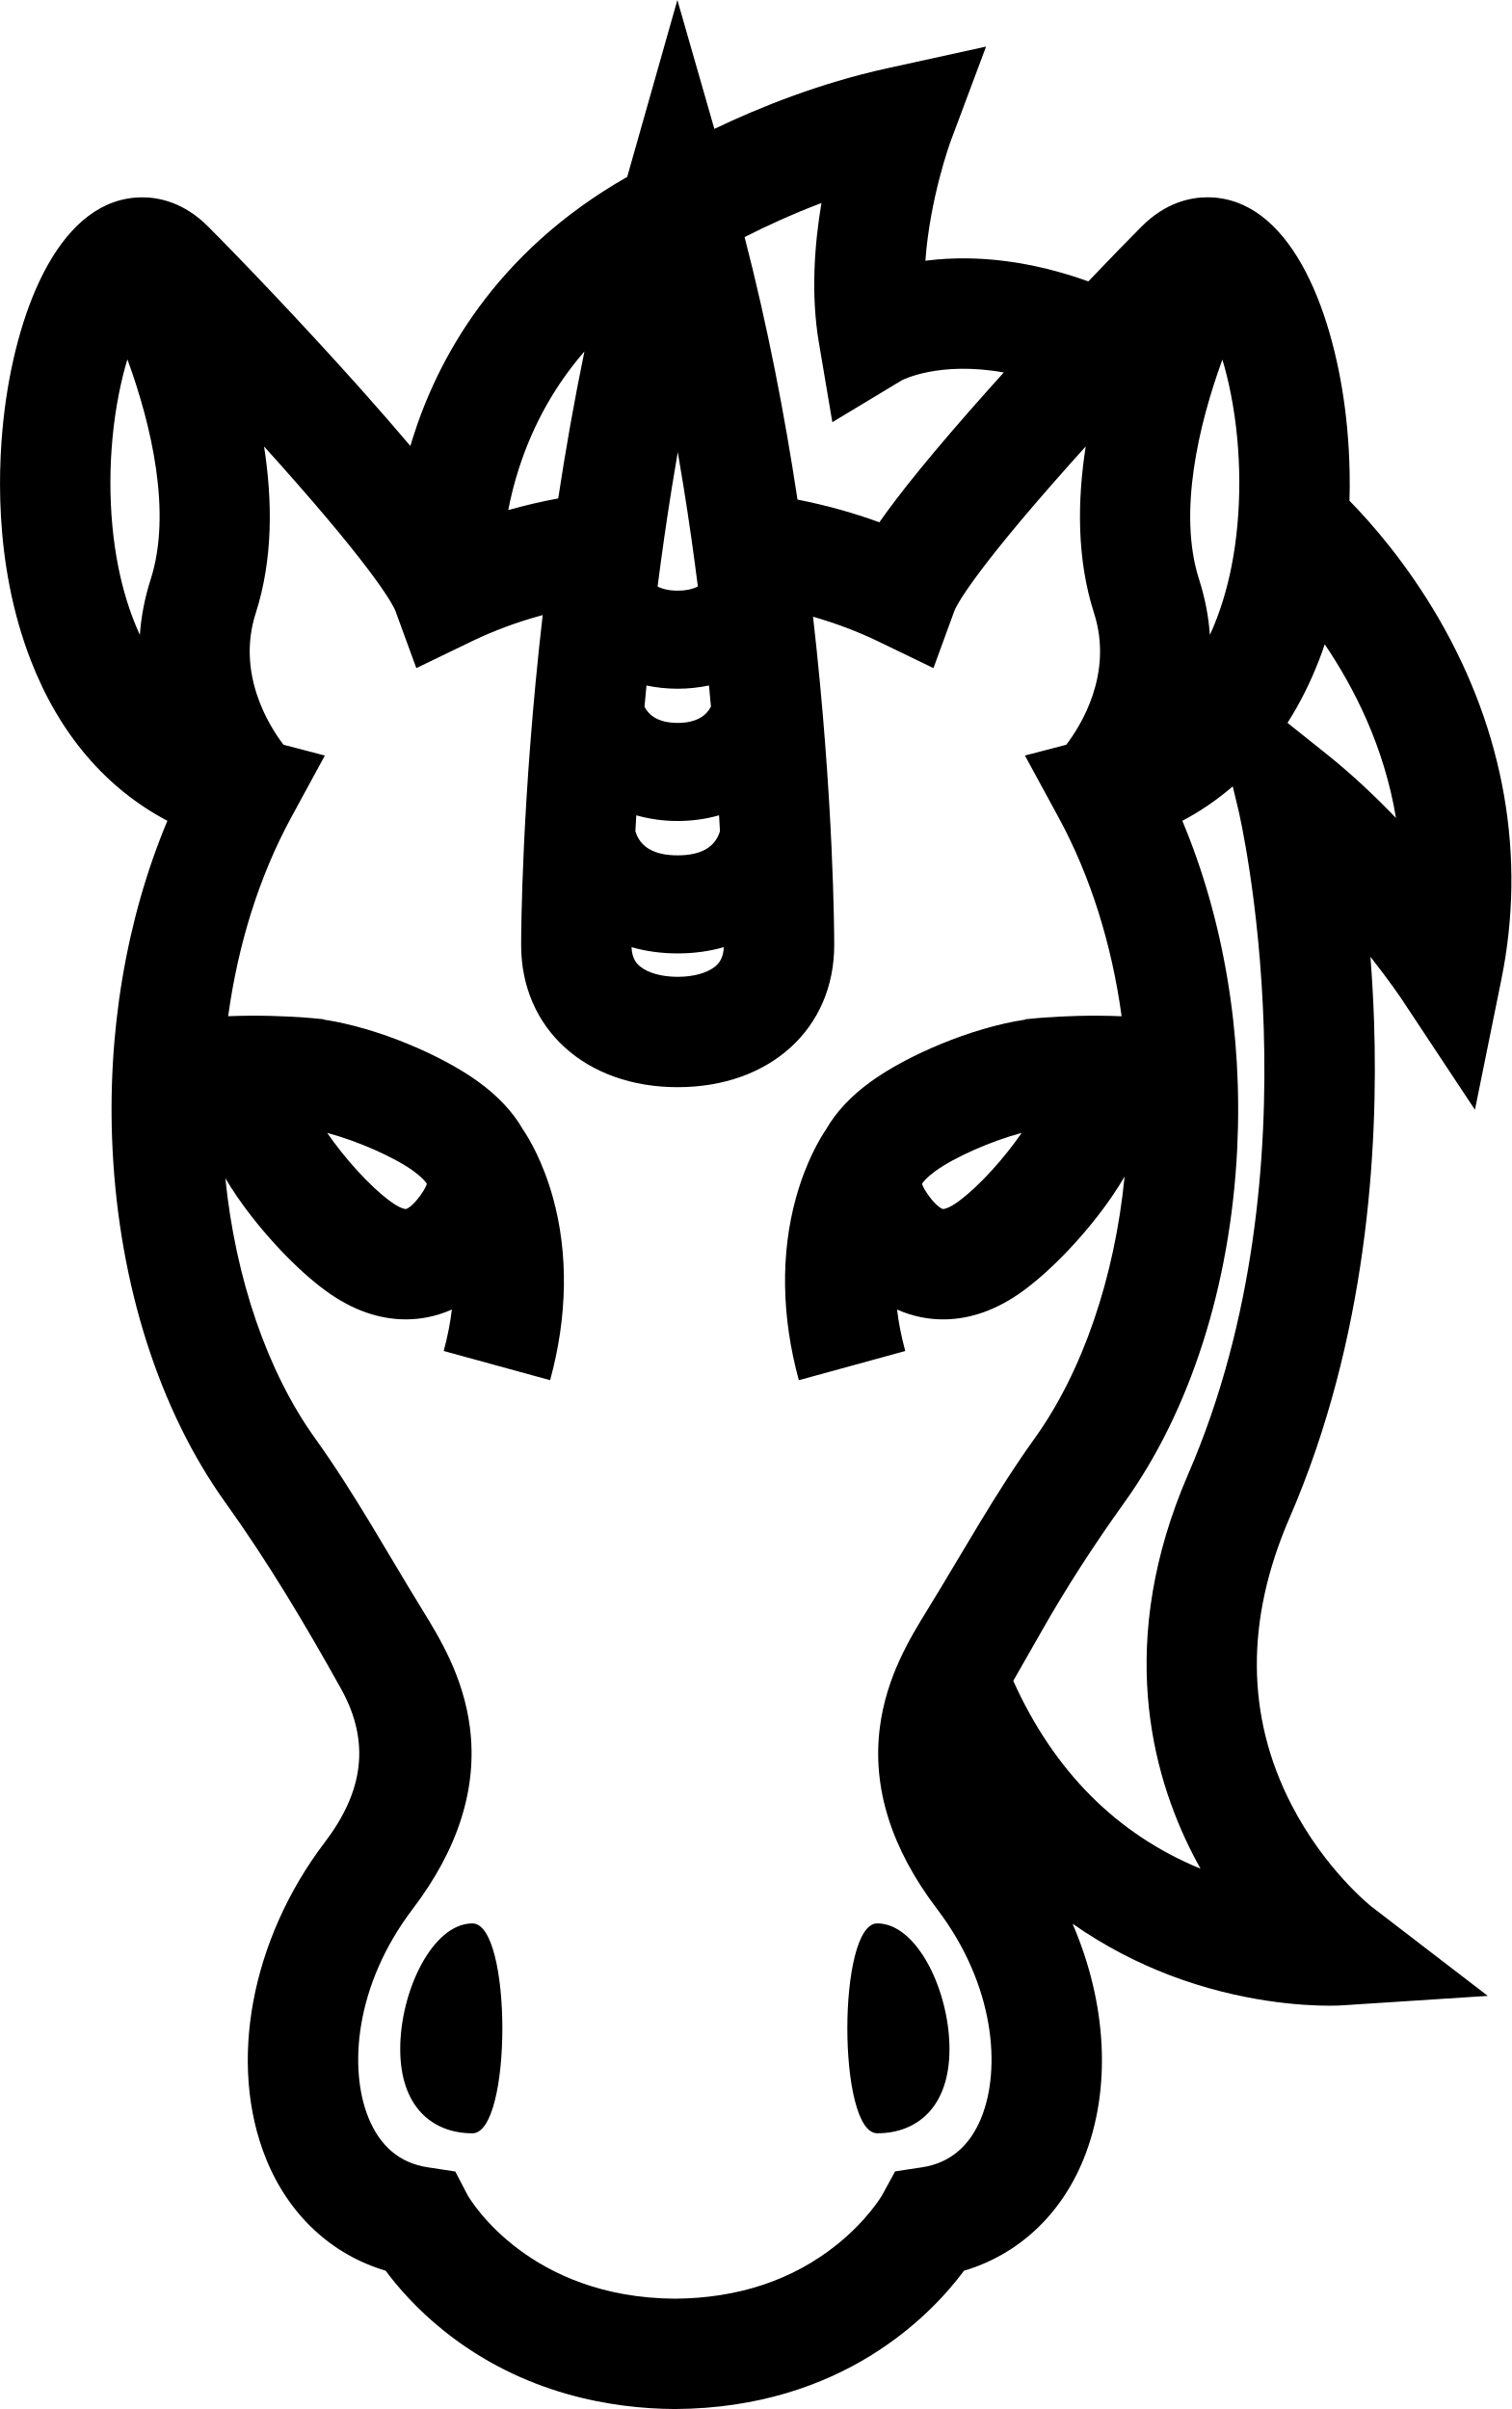
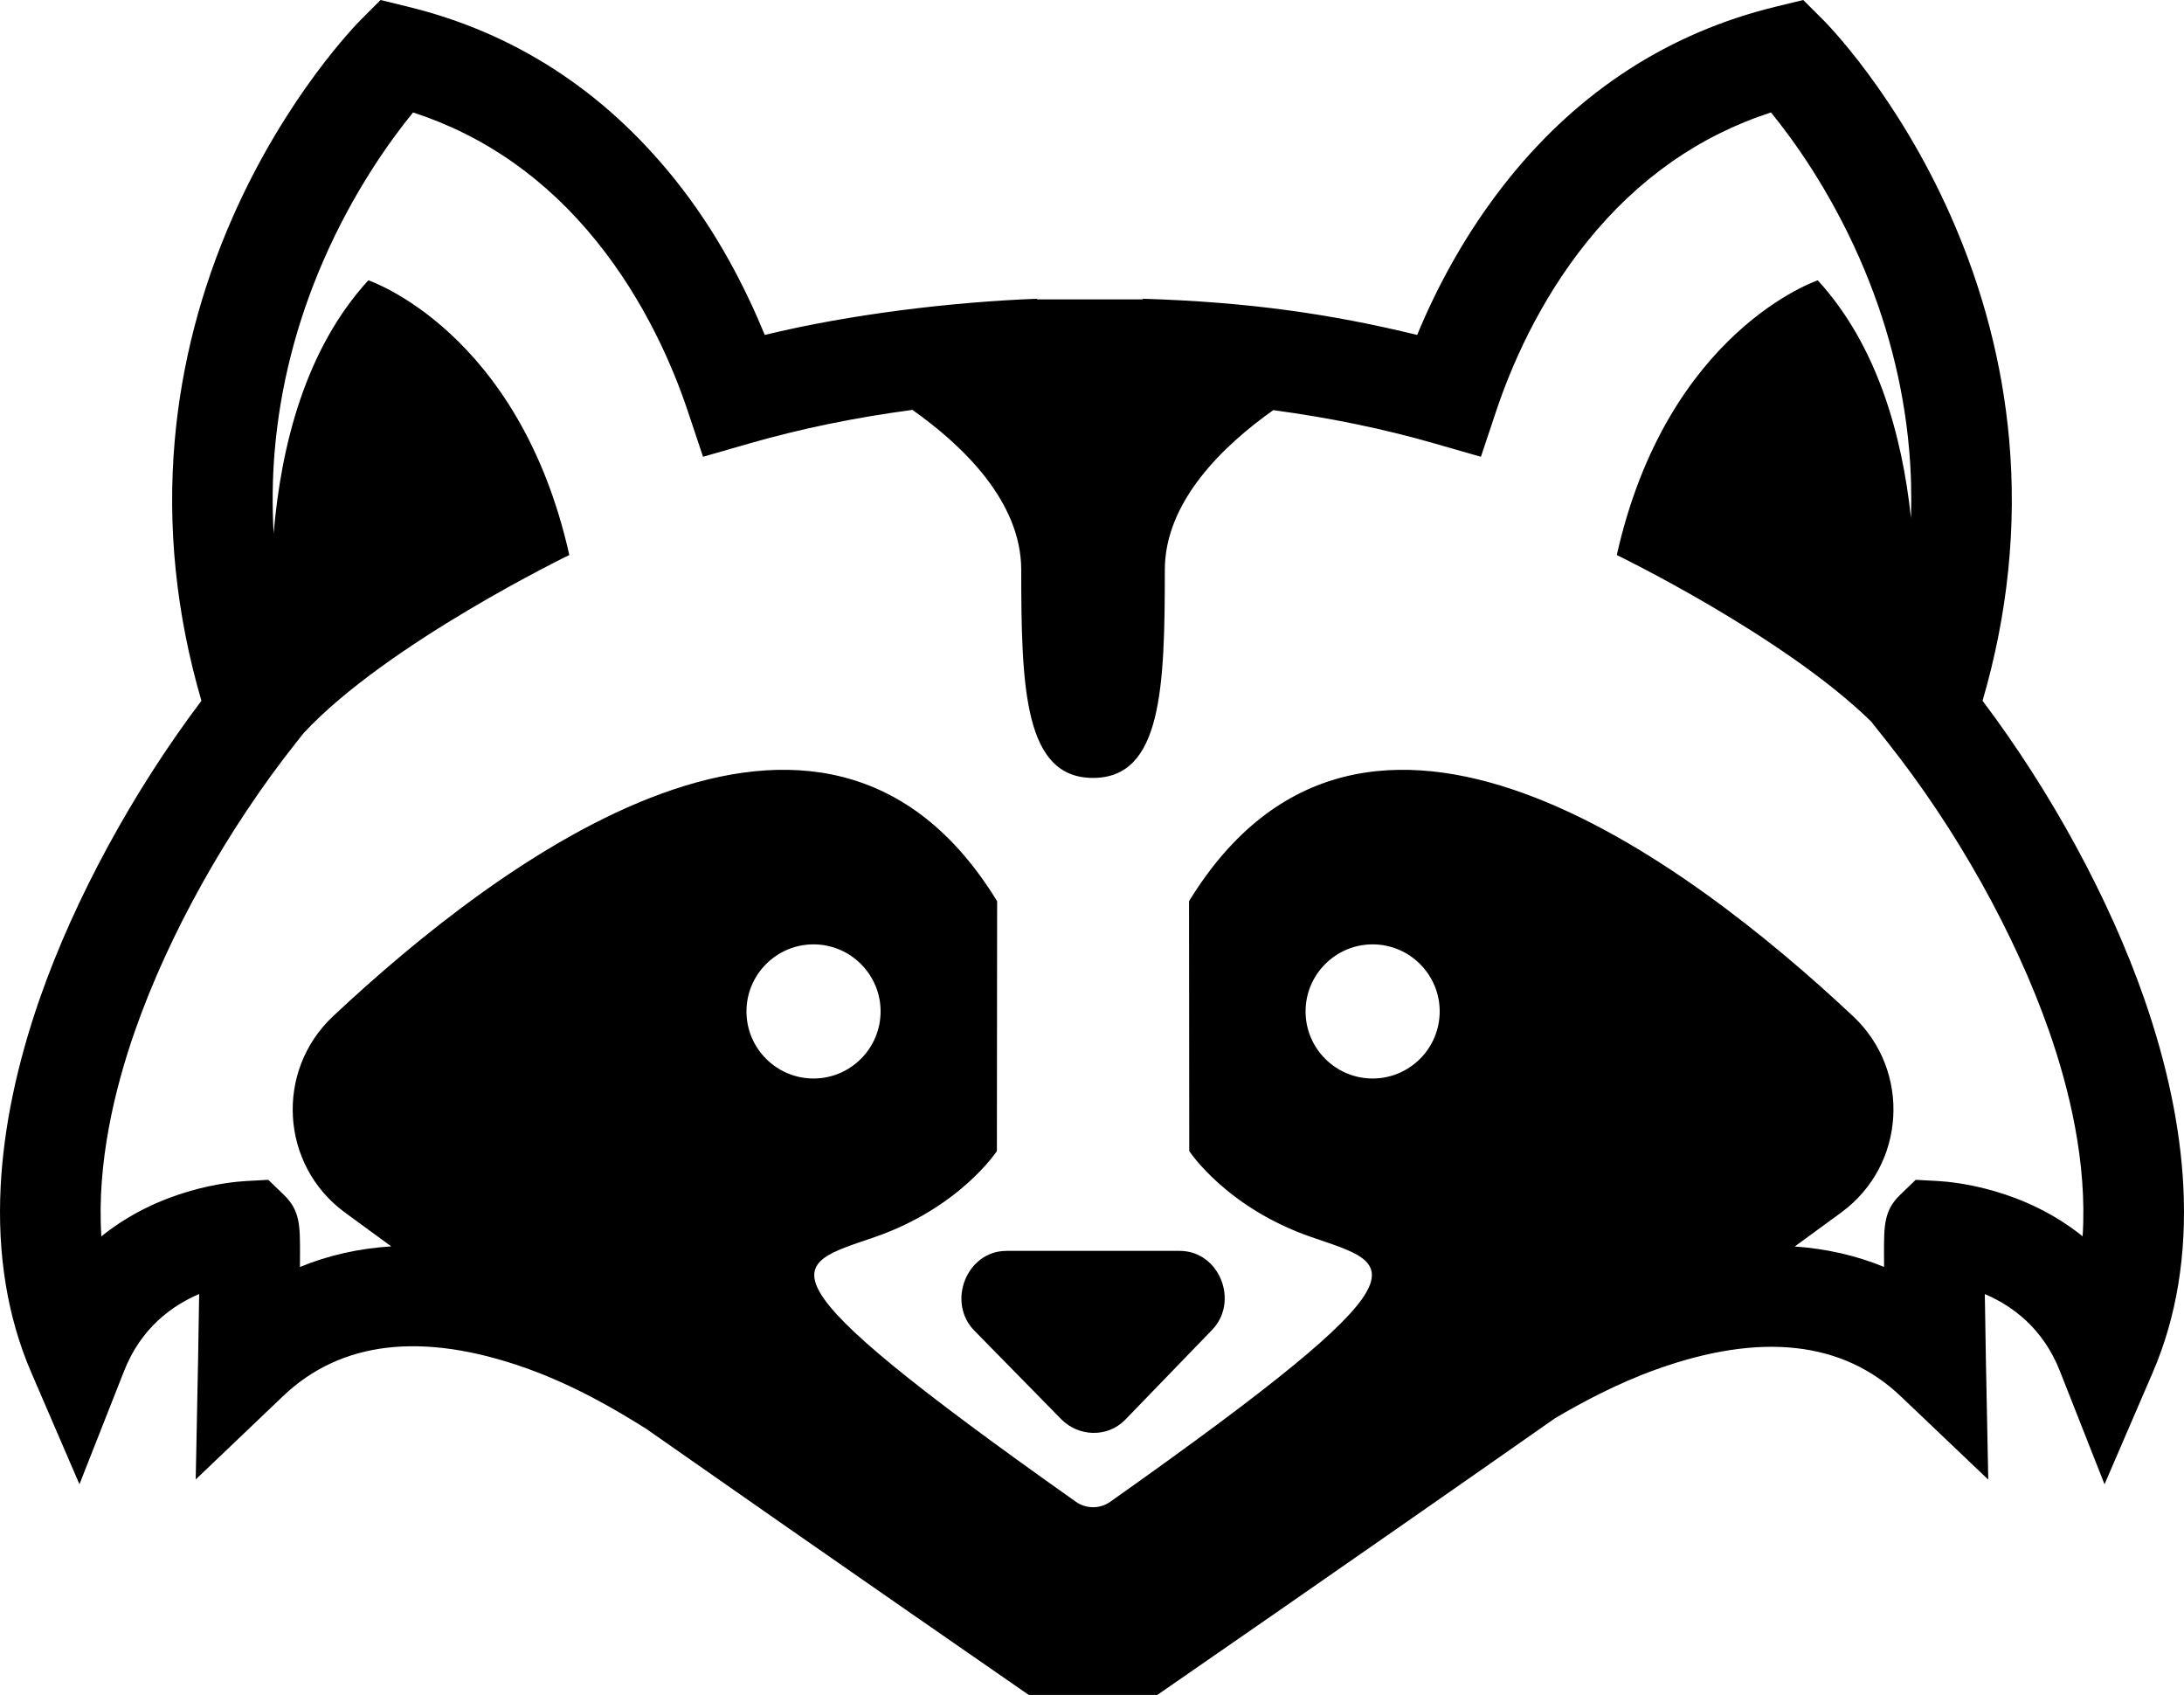
- <svg xmlns="http://www.w3.org/2000/svg" version="1.1" id="Capa_1" x="0px" y="0px" viewBox="0 0 63.954 101.944" style="enable-background:new 0 0 63.954 101.944;" xml:space="preserve">
+ <svg xmlns="http://www.w3.org/2000/svg" version="1.1" id="Capa_1" x="0px" y="0px" viewBox="0 0 103.301 80.159" style="enable-background:new 0 0 103.301 80.159;" xml:space="preserve">
  <g>
-     <path d="M16.935,86.711c0,2.453,1.368,3.566,3.056,3.566s1.688-8.882,0-8.882S16.935,84.258,16.935,86.711z" />
-     <path d="M37.121,90.276c1.688,0,3.056-1.113,3.056-3.566s-1.368-5.316-3.056-5.316S35.433,90.276,37.121,90.276z" />
-     <path d="M7.083,34.735c-1.75,4.173-2.567,9.022-2.319,13.926c0.29,5.737,1.984,11.036,4.772,14.922   c1.799,2.507,3.389,5.179,4.89,7.873c1.289,2.314,0.911,4.408-0.679,6.501c-3.137,4.127-4.112,9.39-2.485,13.409   c0.96,2.37,2.77,4.046,5.056,4.725c0.495,0.669,1.295,1.601,2.445,2.527c3.383,2.722,7.186,3.311,9.78,3.327l0.014,0l0.014,0   c7.066-0.042,10.832-3.984,12.221-5.853c2.288-0.678,4.1-2.355,5.06-4.726c1.199-2.961,0.983-6.598-0.467-9.958   c1.422,0.996,2.831,1.688,4.083,2.168c3.039,1.164,5.699,1.301,6.782,1.301c0.302,0,0.482-0.011,0.512-0.013l6.194-0.402   l-4.924-3.78c-0.019-0.015-1.973-1.562-3.392-4.324c-1.918-3.735-1.943-7.814-0.073-12.125c3.286-7.576,3.758-15.604,3.576-21.004   c-0.033-0.965-0.086-1.881-0.153-2.739c0.815,1.034,1.297,1.755,1.308,1.771l3.114,4.702l1.121-5.528   c1.048-5.172,0.134-10.443-2.644-15.244c-1.37-2.367-2.884-4.081-3.786-5c0.047-1.58-0.067-2.943-0.19-3.903   c-0.555-4.321-2.377-8.939-5.824-8.939c-0.705,0-1.757,0.213-2.772,1.228c-0.522,0.522-1.321,1.342-2.264,2.331   c-2.344-0.841-4.671-1.147-6.81-0.884c-0.028,0.003-0.057,0.007-0.085,0.011c0.188-2.645,1.054-5.017,1.064-5.046l1.503-4.018   l-4.19,0.92c-2.835,0.622-5.382,1.642-7.307,2.563L28.663,0L26.54,7.486c-5.648,3.217-8.058,7.796-9.085,11.089   c-0.031,0.1-0.061,0.199-0.09,0.298c-0.598-0.708-1.291-1.506-2.098-2.411c-2.526-2.83-5.252-5.667-6.469-6.883   C7.783,8.564,6.73,8.351,6.026,8.351c-3.447,0-5.269,4.618-5.824,8.939c-0.282,2.193-0.513,6.493,1.102,10.658   C2.51,31.059,4.483,33.364,7.083,34.735z M55.81,27.947c0.088-0.226,0.169-0.453,0.246-0.68c1.234,1.82,2.517,4.325,3.015,7.349   c-0.882-0.919-1.872-1.856-2.94-2.708L54.48,30.59C54.993,29.788,55.438,28.906,55.81,27.947z M51.725,15.217   c0.129,0.426,0.252,0.91,0.359,1.458c0.469,2.381,0.476,5.051,0.021,7.326c-0.183,0.914-0.468,1.91-0.909,2.868   c-0.053-0.753-0.197-1.54-0.458-2.353C49.837,21.712,50.716,17.98,51.725,15.217z M50.03,34.735   c0.767-0.404,1.478-0.893,2.133-1.457l0.241,1.001c0.036,0.149,3.527,15.068-2.123,28.095c-3.055,7.045-1.576,12.653,0.204,16.117   c0.103,0.201,0.209,0.398,0.316,0.589c-3.541-1.456-6.203-4.127-7.925-7.95l1.196-2.095c1.01-1.784,2.189-3.618,3.506-5.453   c2.788-3.885,4.482-9.185,4.772-14.922C52.597,43.757,51.78,38.908,50.03,34.735z M34.759,8.591   c-0.296,1.767-0.452,3.875-0.11,5.895l0.571,3.38l2.936-1.77c0.019-0.012,1.576-0.824,4.319-0.334   c-0.21,0.233-0.42,0.467-0.629,0.7c-2.395,2.684-3.796,4.439-4.636,5.64c-1.109-0.405-2.265-0.724-3.464-0.961   c-0.538-3.555-1.263-7.342-2.239-11.109C32.401,9.578,33.509,9.065,34.759,8.591z M28.427,20.647   c0.081-0.502,0.165-1.007,0.253-1.515c0.088,0.509,0.173,1.016,0.253,1.518c0.229,1.426,0.426,2.821,0.597,4.168   c-0.213,0.109-0.491,0.177-0.856,0.177c-0.361,0-0.636-0.067-0.848-0.173C27.999,23.474,28.197,22.077,28.427,20.647z    M27.356,29.009c0.424,0.09,0.866,0.137,1.319,0.137c0.455,0,0.899-0.048,1.325-0.138c0.029,0.303,0.057,0.602,0.084,0.896   c-0.192,0.366-0.588,0.688-1.409,0.688c-0.814,0-1.21-0.317-1.404-0.679C27.298,29.616,27.326,29.315,27.356,29.009z    M26.925,34.502c0.553,0.158,1.142,0.241,1.75,0.241c0.609,0,1.198-0.083,1.752-0.241c0.014,0.23,0.026,0.453,0.038,0.671   c-0.203,0.679-0.801,1.024-1.79,1.024c-0.986,0-1.584-0.343-1.789-1.019C26.898,34.959,26.911,34.734,26.925,34.502z    M28.675,40.347c0.696,0,1.349-0.092,1.952-0.265c-0.021,0.48-0.21,0.693-0.376,0.826c-0.341,0.272-0.916,0.429-1.576,0.429   c-0.66,0-1.235-0.156-1.576-0.429c-0.166-0.132-0.355-0.345-0.376-0.826C27.326,40.255,27.979,40.347,28.675,40.347z    M21.968,19.792c0.602-1.851,1.526-3.494,2.762-4.92c-0.437,2.12-0.803,4.208-1.109,6.22c-0.721,0.134-1.426,0.299-2.115,0.494   C21.614,21.029,21.762,20.425,21.968,19.792z M17.169,55.833c0.556,0,1.234-0.097,1.951-0.416   c-0.064,0.543-0.174,1.128-0.345,1.754l4.503,1.235c0.736-2.683,0.778-5.353,0.121-7.721c-0.421-1.518-1.009-2.503-1.283-2.908   c-0.419-0.729-1.049-1.399-1.884-2.005c-1.522-1.104-4.236-2.281-6.54-2.626l0.002-0.014c-0.078-0.009-0.256-0.028-0.512-0.049   c-0.088-0.007-0.186-0.015-0.292-0.023c-0.751-0.055-1.929-0.109-3.235-0.056c0.418-3.057,1.322-5.938,2.667-8.411l1.424-2.62   l-1.75-0.457c-0.607-0.795-2.001-2.999-1.174-5.571c0.73-2.272,0.712-4.743,0.352-7.051c0.2,0.221,0.399,0.443,0.598,0.665   c4.363,4.887,4.911,6.162,4.959,6.291l0.886,2.423l2.323-1.123c0.953-0.461,1.962-0.835,3.024-1.122   c-0.898,7.798-0.912,13.564-0.912,13.963c0,3.542,2.724,6.016,6.624,6.016s6.624-2.474,6.624-6.015   c0-0.402-0.013-6.154-0.896-13.893c0.97,0.278,1.896,0.627,2.772,1.051l2.323,1.123l0.886-2.423   c0.048-0.129,0.596-1.404,4.959-6.291c0.198-0.222,0.398-0.444,0.598-0.665c-0.361,2.308-0.378,4.779,0.352,7.051   c0.826,2.573-0.568,4.776-1.174,5.571l-1.75,0.457l1.424,2.62c1.345,2.474,2.249,5.355,2.667,8.413   c-1.321-0.056-2.513-0.001-3.271,0.055c-0.107,0.008-0.204,0.016-0.293,0.023c-0.256,0.022-0.433,0.04-0.511,0.049l0.002,0.014   c-2.304,0.345-5.018,1.523-6.54,2.626c-0.836,0.606-1.465,1.277-1.884,2.006c-0.274,0.405-0.861,1.389-1.282,2.907   c-0.657,2.368-0.615,5.038,0.121,7.721l4.503-1.235c-0.172-0.626-0.282-1.211-0.347-1.755c0.718,0.32,1.396,0.417,1.953,0.417   c1.139,0,2.272-0.402,3.366-1.196c1.246-0.904,2.728-2.476,3.774-4.005c0.197-0.288,0.375-0.57,0.535-0.845   c-0.419,4.273-1.776,8.251-3.801,11.074c-1.678,2.338-3.03,4.806-4.533,7.246c-0.736,1.196-1.744,2.833-2.022,4.987   c-0.33,2.555,0.485,5.142,2.42,7.689c2.456,3.231,2.711,6.763,1.874,8.83c-0.492,1.215-1.335,1.922-2.505,2.101l-1.144,0.174   l-0.554,1.016c-0.005,0.01-0.612,1.04-1.898,2.075c-1.871,1.505-4.181,2.277-6.867,2.296c-6.121-0.042-8.593-4.078-8.769-4.378   l-0.522-1.004l-1.172-0.179c-1.17-0.178-2.012-0.885-2.505-2.101c-0.837-2.067-0.582-5.599,1.874-8.83   c1.936-2.547,2.75-5.134,2.42-7.689c-0.278-2.155-1.286-3.792-2.022-4.988c-1.5-2.437-2.858-4.912-4.532-7.246   c-2.013-2.806-3.366-6.755-3.793-11c0.149,0.252,0.313,0.51,0.493,0.772c1.047,1.529,2.528,3.101,3.774,4.005   C14.897,55.431,16.029,55.833,17.169,55.833z M13.846,47.942c1.304,0.348,2.85,1.035,3.645,1.611   c0.36,0.261,0.52,0.458,0.571,0.543c-0.019,0.065-0.081,0.226-0.277,0.497c-0.34,0.469-0.576,0.571-0.616,0.571   c-0.075,0-0.291-0.064-0.624-0.306C15.624,50.19,14.545,48.961,13.846,47.942z M43.232,47.942   c-0.699,1.019-1.778,2.248-2.699,2.916c-0.333,0.242-0.549,0.306-0.624,0.306c-0.04,0-0.276-0.102-0.616-0.571   c-0.196-0.27-0.258-0.431-0.277-0.497c0.051-0.086,0.211-0.282,0.571-0.543C40.382,48.976,41.928,48.29,43.232,47.942z    M5.029,16.674c0.109-0.551,0.232-1.039,0.362-1.467c1.011,2.758,1.891,6.488,0.985,9.309c-0.261,0.813-0.405,1.6-0.458,2.353   C5.477,25.91,5.191,24.914,5.008,24C4.552,21.725,4.56,19.055,5.029,16.674z" />
+     <path d="M47.602,59.159c-1.892,0-2.84,2.447-1.502,3.785l4.099,4.179c0.829,0.83,2.174,0.869,3.004,0.04l4.099-4.239   c1.338-1.338,0.391-3.766-1.502-3.766H47.602z" />
+     <path d="M103.269,56.096c-0.143-2.779-0.768-5.771-1.858-8.892c-1.64-4.698-4.395-9.759-7.638-14.063   c1.197-4.101,1.621-8.242,1.26-12.326c-0.317-3.592-1.239-7.138-2.739-10.542c-2.554-5.794-5.917-9.19-6.059-9.331L85.291,0   l-1.296,0.315c-5.015,1.218-9.263,3.953-12.626,8.13c-2.036,2.529-3.428,5.189-4.338,7.395c-4.048-0.987-7.977-1.56-12.977-1.711   v0.03h-2.353h-0.048H51.6h-2.546v-0.03c-4,0.151-8.832,0.725-12.88,1.711c-0.911-2.206-2.248-4.866-4.284-7.395   c-3.363-4.177-7.59-6.912-12.605-8.13L17.999,0l-0.938,0.942c-0.142,0.142-3.503,3.538-6.057,9.331   c-1.5,3.404-2.42,6.95-2.738,10.542C7.905,24.9,8.33,29.04,9.527,33.141c-3.244,4.304-5.998,9.366-7.638,14.063   c-1.089,3.121-1.714,6.112-1.857,8.892c-0.167,3.236,0.32,6.2,1.445,8.81l2.281,5.289l2.112-5.359   c0.799-2.026,2.253-3.085,3.55-3.638c-0.012,0.953-0.03,2.038-0.05,3.064l-0.113,5.706l4.129-3.939   c2.734-2.608,6.592-3.058,11.465-1.337c2.355,0.832,4.415,2.061,5.722,2.887c9.209,6.447,18.089,12.581,18.089,12.581h3.038h3.038   c0,0,9.351-6.455,18.812-13.087c1.251-0.738,2.924-1.641,4.802-2.314c4.918-1.762,8.808-1.34,11.562,1.286l4.129,3.931   l-0.113-5.709c-0.02-1.026-0.038-2.113-0.05-3.066c1.297,0.553,2.751,1.61,3.55,3.637l2.112,5.359l2.281-5.29   C102.95,62.296,103.436,59.332,103.269,56.096z M35.307,47.834c0-1.749,1.423-3.172,3.172-3.172s3.172,1.423,3.172,3.172   c0,1.749-1.423,3.172-3.172,3.172S35.307,49.583,35.307,47.834z M64.924,51.006c-1.749,0-3.172-1.423-3.172-3.172   c0-1.749,1.423-3.172,3.172-3.172c1.749,0,3.172,1.423,3.172,3.172C68.095,49.583,66.673,51.006,64.924,51.006z M98.506,58.469   c-2.782-2.242-6.005-2.569-6.858-2.616l-1.037-0.056l-0.746,0.72c-0.753,0.727-0.753,1.467-0.753,2.693   c0,0.206,0.001,0.442,0.003,0.708c-1.315-0.54-2.727-0.864-4.225-0.968c0.778-0.564,1.519-1.106,2.215-1.619   c3.039-2.241,3.296-6.689,0.542-9.272c-7.867-7.38-23.159-18.903-31.407-5.438l0.01,11.815c0,0,1.743,2.673,5.772,4.067   c3.961,1.371,6.125,1.469-9.508,12.52c-0.487,0.344-1.139,0.344-1.626,0c-15.632-11.051-13.469-11.148-9.508-12.52   c4.029-1.395,5.772-4.067,5.772-4.067l0.011-11.815c-8.247-13.465-23.54-1.943-31.407,5.438c-2.754,2.584-2.497,7.031,0.542,9.272   c0.693,0.511,1.432,1.051,2.207,1.614c-1.533,0.097-2.976,0.422-4.318,0.974c0.002-0.266,0.003-0.503,0.003-0.708   c0-1.226,0-1.966-0.753-2.693l-0.748-0.721l-1.036,0.057c-0.853,0.047-4.076,0.374-6.858,2.616   c-0.224-3.473,0.64-6.999,1.582-9.698c1.601-4.585,4.388-9.57,7.648-13.677l0.343-0.432c3.958-4.248,12.56-8.415,12.56-8.415   c-2.376-10.615-9.506-12.991-9.506-12.991c-2.97,3.24-4.127,7.802-4.479,11.972c-0.074-1.299-0.06-2.594,0.048-3.88   c0.257-3.053,1.027-6.078,2.29-8.99c1.443-3.328,3.215-5.765,4.257-7.041c3.392,1.102,6.31,3.152,8.69,6.108   c2.295,2.851,3.607,5.933,4.303,8.016l0.722,2.16l2.189-0.629c2.443-0.702,5.021-1.232,7.716-1.588   c2.355,1.665,5.145,4.321,5.145,7.564c0,5.612,0.148,9.841,3.396,9.841c3.249,0,3.396-4.229,3.396-9.841   c0-3.235,2.777-5.887,5.129-7.552c2.665,0.356,5.215,0.882,7.632,1.577l2.189,0.629l0.722-2.16   c0.696-2.084,2.008-5.166,4.303-8.016c2.38-2.957,5.3-5.008,8.694-6.109c1.02,1.245,2.739,3.605,4.18,6.875   c1.29,2.927,2.082,5.97,2.354,9.043c0.096,1.085,0.124,2.175,0.09,3.269c-0.422-3.967-1.611-8.194-4.409-11.247   c0,0-7.129,2.377-9.506,12.991c0,0,7.881,3.818,12.026,7.87l0.775,0.977c3.26,4.107,6.048,9.092,7.649,13.677   C97.866,51.469,98.73,54.996,98.506,58.469z" />
  </g>
  <g>
</g>
  <g>
</g>
  <g>
</g>
  <g>
</g>
  <g>
</g>
  <g>
</g>
  <g>
</g>
  <g>
</g>
  <g>
</g>
  <g>
</g>
  <g>
</g>
  <g>
</g>
  <g>
</g>
  <g>
</g>
  <g>
</g>
</svg>
